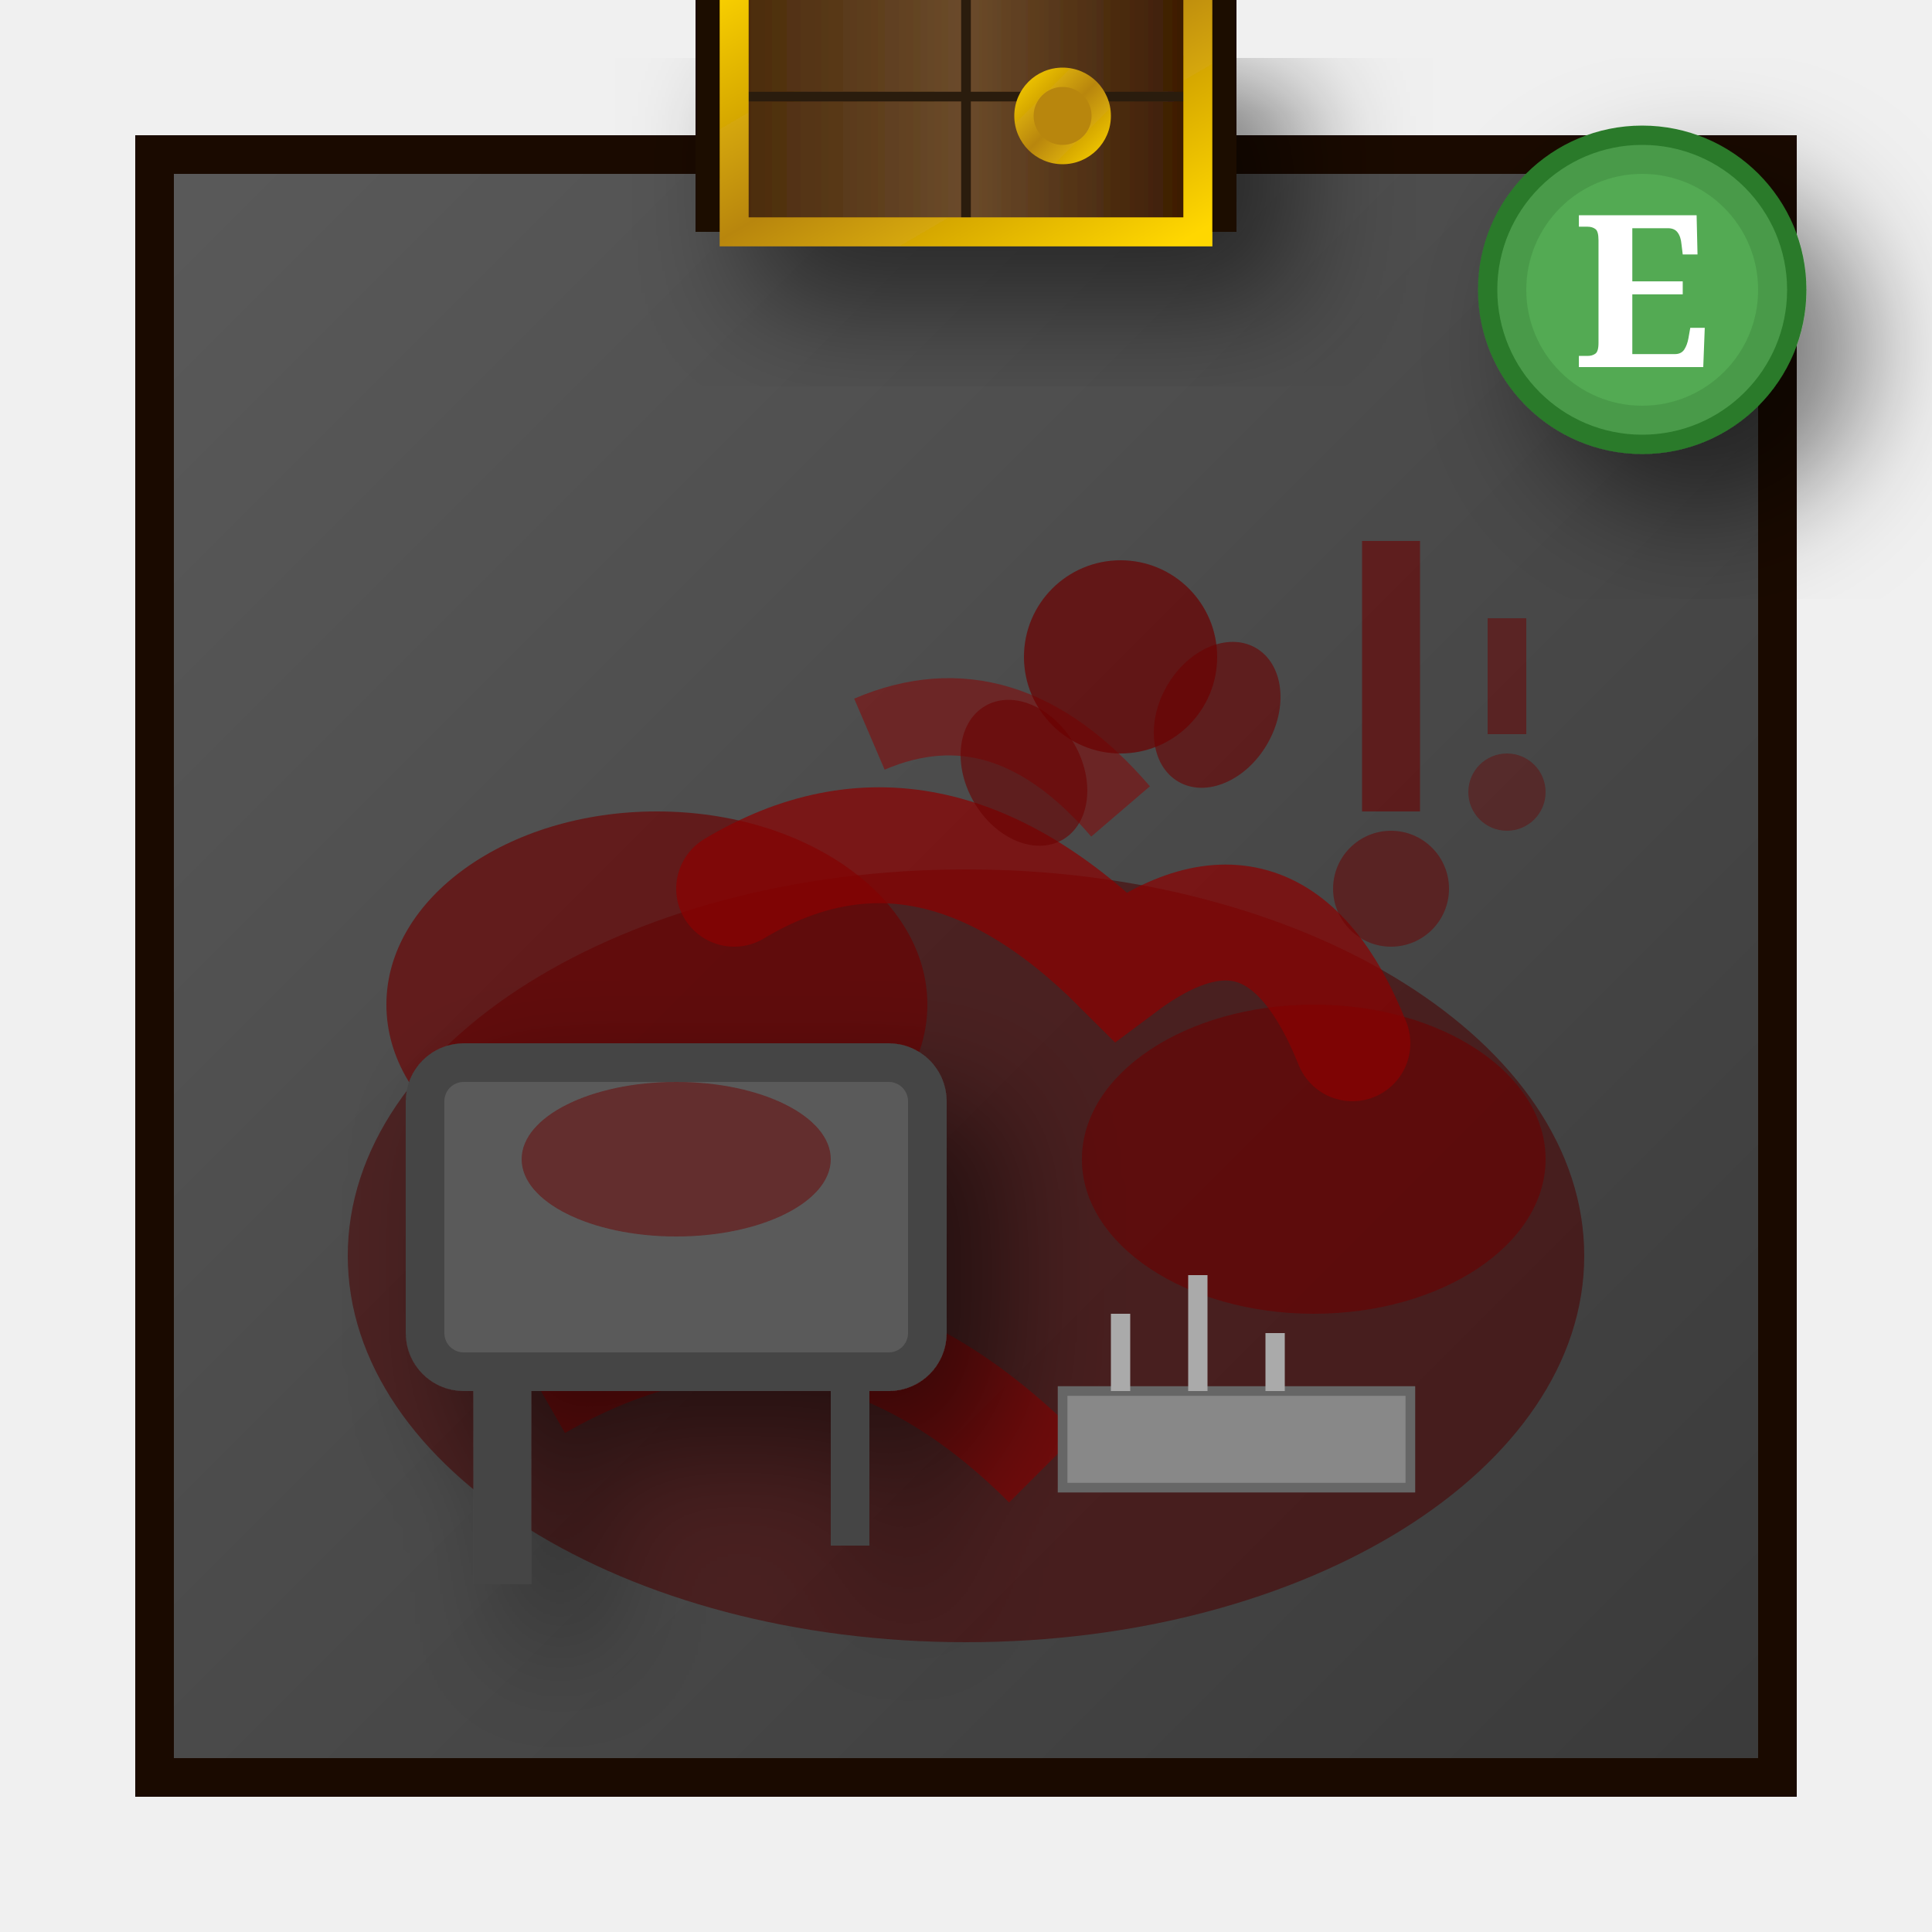
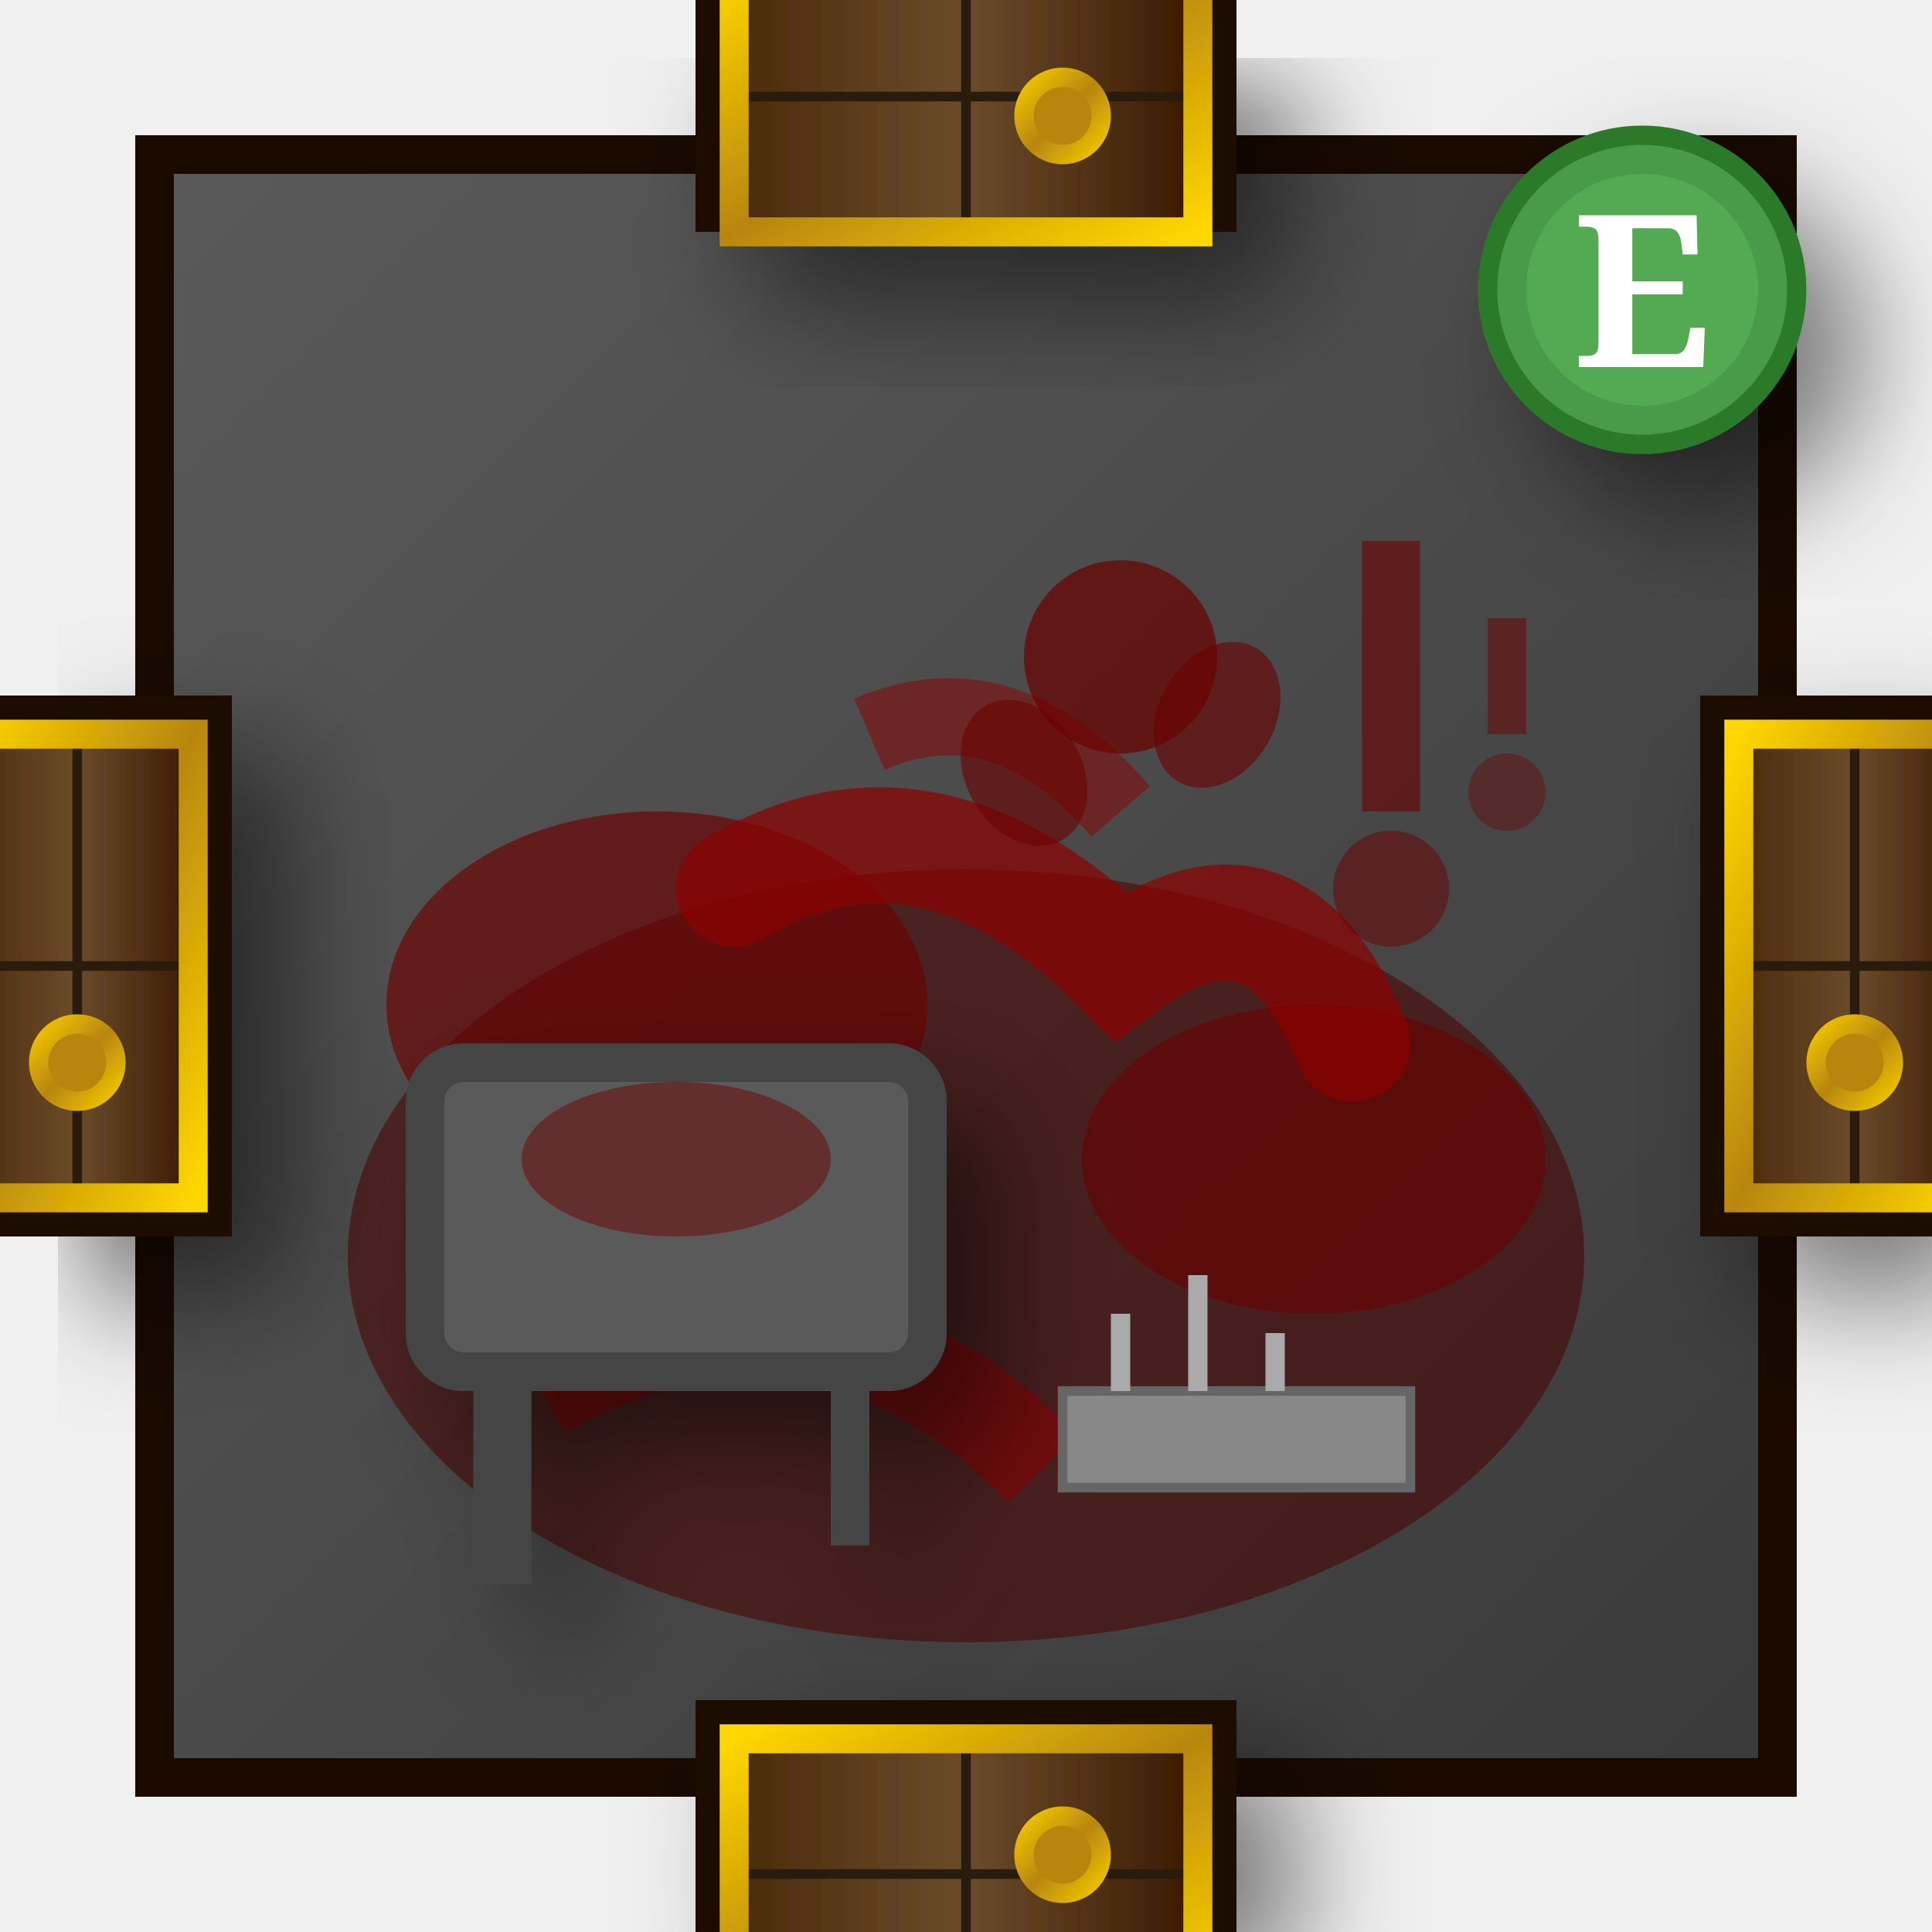
<svg xmlns="http://www.w3.org/2000/svg" viewBox="0 0 100 100" width="400" height="400">
  <defs>
    <linearGradient id="floorGrad" x1="0%" y1="0%" x2="100%" y2="100%">
      <stop offset="0%" style="stop-color:#5A5A5A" />
      <stop offset="100%" style="stop-color:#3A3A3A" />
    </linearGradient>
    <linearGradient id="doorWood" x1="0%" y1="0%" x2="100%" y2="0%">
      <stop offset="0%" style="stop-color:#4A2A0A" />
      <stop offset="50%" style="stop-color:#6B4B2B" />
      <stop offset="100%" style="stop-color:#3A1A00" />
    </linearGradient>
    <linearGradient id="goldTrim" x1="0%" y1="0%" x2="100%" y2="100%">
      <stop offset="0%" style="stop-color:#FFD700" />
      <stop offset="50%" style="stop-color:#B8860B" />
      <stop offset="100%" style="stop-color:#FFD700" />
    </linearGradient>
    <filter id="softShadow" x="-50%" y="-50%" width="200%" height="200%">
      <feGaussianBlur in="SourceAlpha" stdDeviation="3" />
      <feOffset dx="3" dy="3" result="offsetblur" />
      <feComponentTransfer>
        <feFuncA type="linear" slope="0.5" />
      </feComponentTransfer>
      <feMerge>
        <feMergeNode />
        <feMergeNode in="SourceGraphic" />
      </feMerge>
    </filter>
  </defs>
  <rect x="8" y="8" width="84" height="84" fill="url(#floorGrad)" stroke="#1A0A00" stroke-width="2" />
  <ellipse cx="50" cy="65" rx="32" ry="20" fill="#4A0000" opacity="0.55" />
  <ellipse cx="34" cy="52" rx="14" ry="10" fill="#6B0000" opacity="0.65" />
  <ellipse cx="68" cy="60" rx="12" ry="8" fill="#6B0000" opacity="0.6" />
  <path d="M38,46 Q48,40 58,50 Q66,44 70,54" fill="none" stroke="#8B0000" stroke-width="6" opacity="0.7" stroke-linecap="round" />
  <path d="M28,72 Q42,64 54,76" fill="none" stroke="#8B0000" stroke-width="5" opacity="0.6" />
  <path d="M45,38 Q52,35 58,42" fill="none" stroke="#8B0000" stroke-width="4" opacity="0.5" />
  <circle cx="58" cy="34" r="5" fill="#6B0000" opacity="0.7" />
  <ellipse cx="53" cy="40" rx="3" ry="4" fill="#6B0000" opacity="0.6" transform="rotate(-30 53 40)" />
  <ellipse cx="63" cy="37" rx="3" ry="4" fill="#6B0000" opacity="0.6" transform="rotate(30 63 37)" />
  <g filter="url(#softShadow)">
    <rect x="22" y="55" width="26" height="16" fill="#5A5A5A" stroke="#444" stroke-width="2" rx="2" />
    <line x1="26" y1="71" x2="26" y2="82" stroke="#444" stroke-width="3" />
    <line x1="44" y1="71" x2="44" y2="80" stroke="#444" stroke-width="2" />
    <ellipse cx="35" cy="60" rx="8" ry="4" fill="#6B0000" opacity="0.5" />
  </g>
  <path d="M72,28 L72,42" stroke="#6B0000" stroke-width="3" opacity="0.6" />
  <circle cx="72" cy="46" r="3" fill="#6B0000" opacity="0.5" />
  <path d="M78,32 L78,38" stroke="#6B0000" stroke-width="2" opacity="0.5" />
  <circle cx="78" cy="41" r="2" fill="#6B0000" opacity="0.4" />
  <rect x="55" y="72" width="18" height="5" fill="#888" stroke="#666" stroke-width="0.5" />
  <line x1="58" y1="72" x2="58" y2="68" stroke="#AAA" stroke-width="1" />
  <line x1="62" y1="72" x2="62" y2="66" stroke="#AAA" stroke-width="1" />
  <line x1="66" y1="72" x2="66" y2="69" stroke="#AAA" stroke-width="1" />
  <g filter="url(#softShadow)">
    <rect x="36" y="-4" width="28" height="16" fill="#1A0A00" />
    <rect x="38" y="-2" width="24" height="14" fill="url(#doorWood)" />
    <line x1="50" y1="-2" x2="50" y2="12" stroke="#2A1A0A" stroke-width="0.5" />
    <line x1="38" y1="5" x2="62" y2="5" stroke="#2A1A0A" stroke-width="0.5" />
    <rect x="38" y="-2" width="24" height="14" fill="none" stroke="url(#goldTrim)" stroke-width="1.5" />
    <circle cx="55" cy="6" r="2.5" fill="url(#goldTrim)" />
    <circle cx="55" cy="6" r="1.5" fill="#B8860B" />
  </g>
  <g filter="url(#softShadow)">
+     <rect x="36" y="88" width="28" height="16" fill="#1A0A00" />
+     <rect x="38" y="90" width="24" height="14" fill="url(#doorWood)" />
+     <line x1="50" y1="90" x2="50" y2="104" stroke="#2A1A0A" stroke-width="0.5" />
+     <line x1="38" y1="97" x2="62" y2="97" stroke="#2A1A0A" stroke-width="0.5" />
+     <rect x="38" y="90" width="24" height="14" fill="none" stroke="url(#goldTrim)" stroke-width="1.5" />
+     <circle cx="55" cy="96" r="2.5" fill="url(#goldTrim)" />
+     <circle cx="55" cy="96" r="1.5" fill="#B8860B" />
+   </g>
+   <g filter="url(#softShadow)">
+     <rect x="88" y="36" width="16" height="28" fill="#1A0A00" />
+     <rect x="90" y="38" width="12" height="24" fill="url(#doorWood)" />
+     <line x1="90" y1="50" x2="102" y2="50" stroke="#2A1A0A" stroke-width="0.5" />
+     <line x1="96" y1="38" x2="96" y2="62" stroke="#2A1A0A" stroke-width="0.5" />
+     <rect x="90" y="38" width="12" height="24" fill="none" stroke="url(#goldTrim)" stroke-width="1.5" />
+     <circle cx="96" cy="55" r="2.5" fill="url(#goldTrim)" />
+     <circle cx="96" cy="55" r="1.5" fill="#B8860B" />
+   </g>
+   <g filter="url(#softShadow)">
+     <rect x="-4" y="36" width="16" height="28" fill="#1A0A00" />
+     <rect x="-2" y="38" width="12" height="24" fill="url(#doorWood)" />
+     <line x1="-2" y1="50" x2="10" y2="50" stroke="#2A1A0A" stroke-width="0.5" />
+     <line x1="4" y1="38" x2="4" y2="62" stroke="#2A1A0A" stroke-width="0.5" />
+     <rect x="-2" y="38" width="12" height="24" fill="none" stroke="url(#goldTrim)" stroke-width="1.5" />
+     <circle cx="4" cy="55" r="2.5" fill="url(#goldTrim)" />
+     <circle cx="4" cy="55" r="1.5" fill="#B8860B" />
+   </g>
+   <g filter="url(#softShadow)">
    <circle cx="85" cy="15" r="8" fill="#4A9A4A" stroke="#2A7A2A" stroke-width="1" />
    <circle cx="85" cy="15" r="6" fill="#5ABA5A" opacity="0.5" />
    <text x="85" y="19" text-anchor="middle" font-size="11" fill="#FFF" font-weight="bold" font-family="serif">E</text>
  </g>
</svg>
